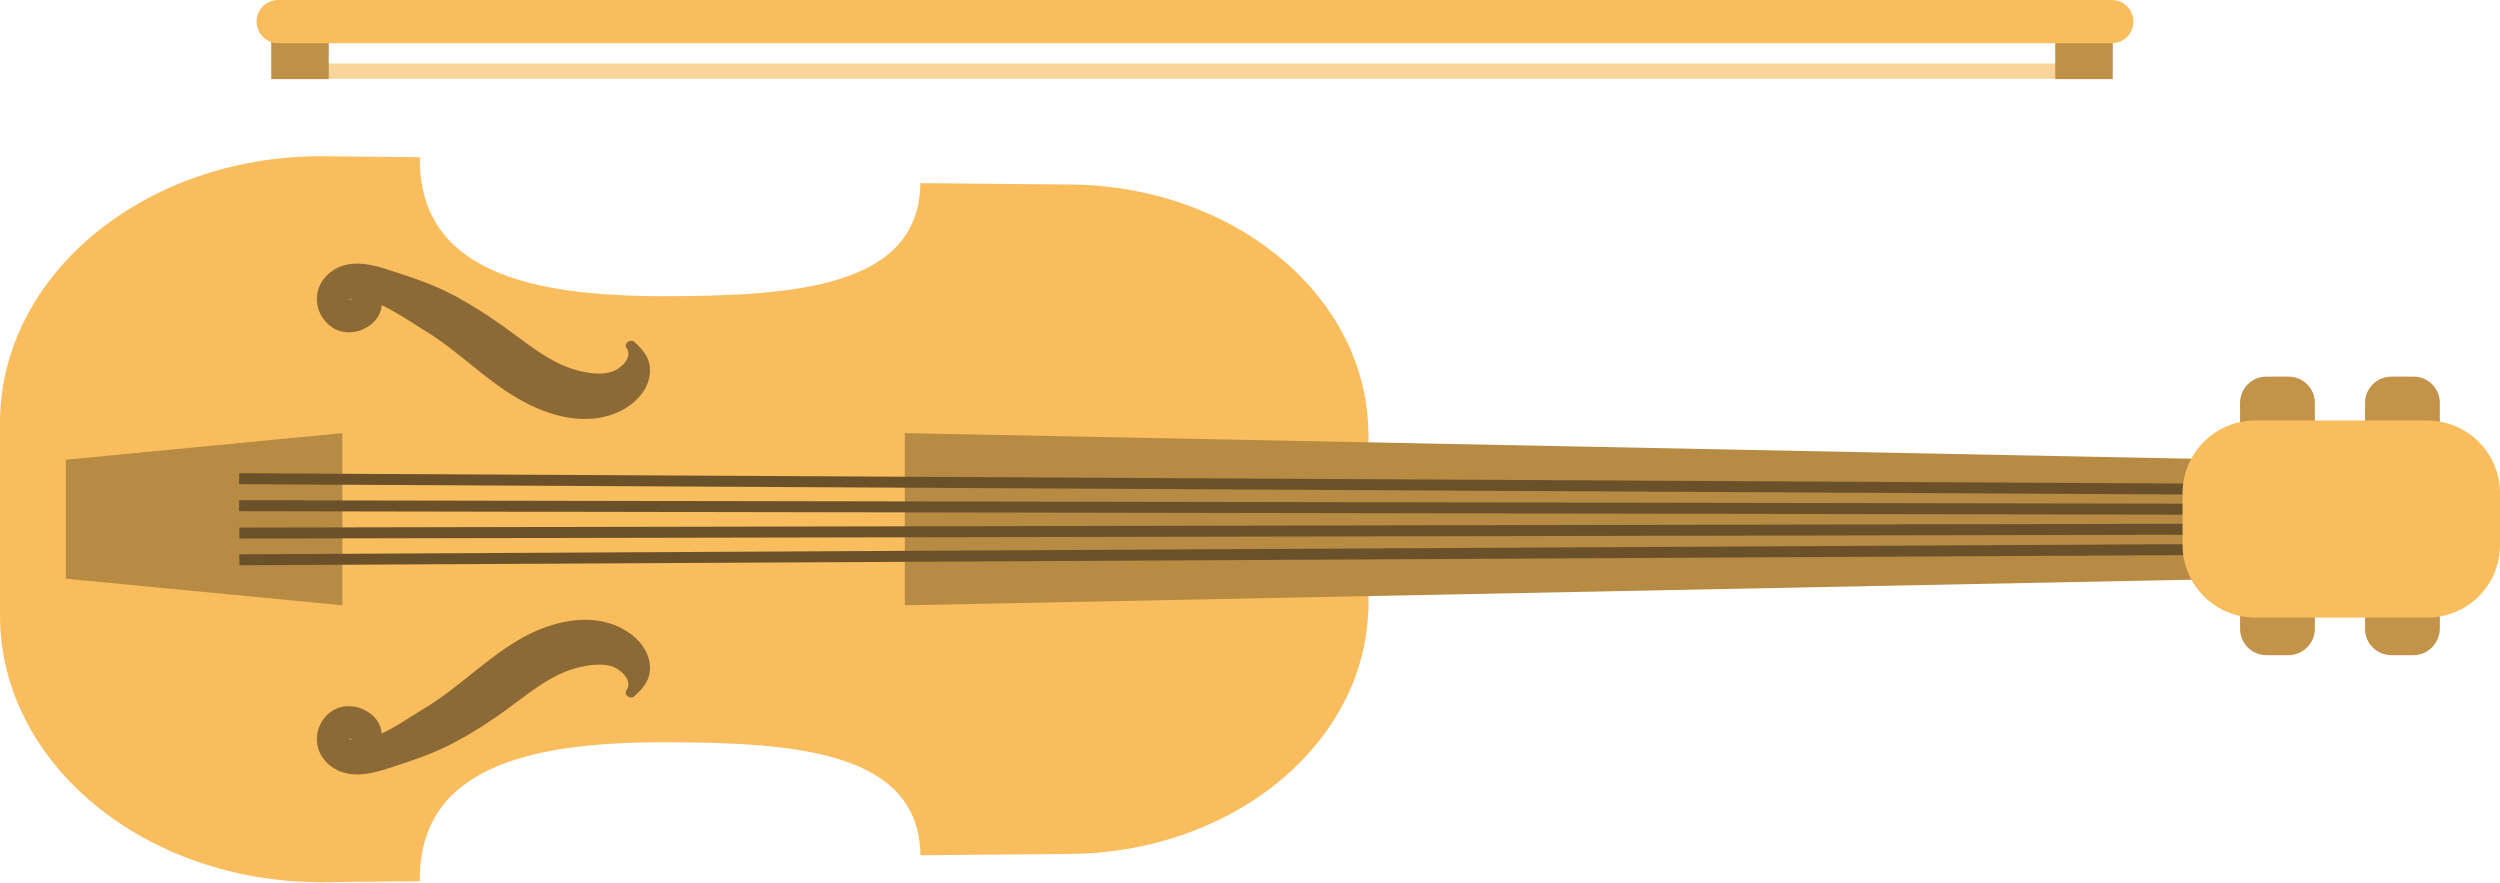
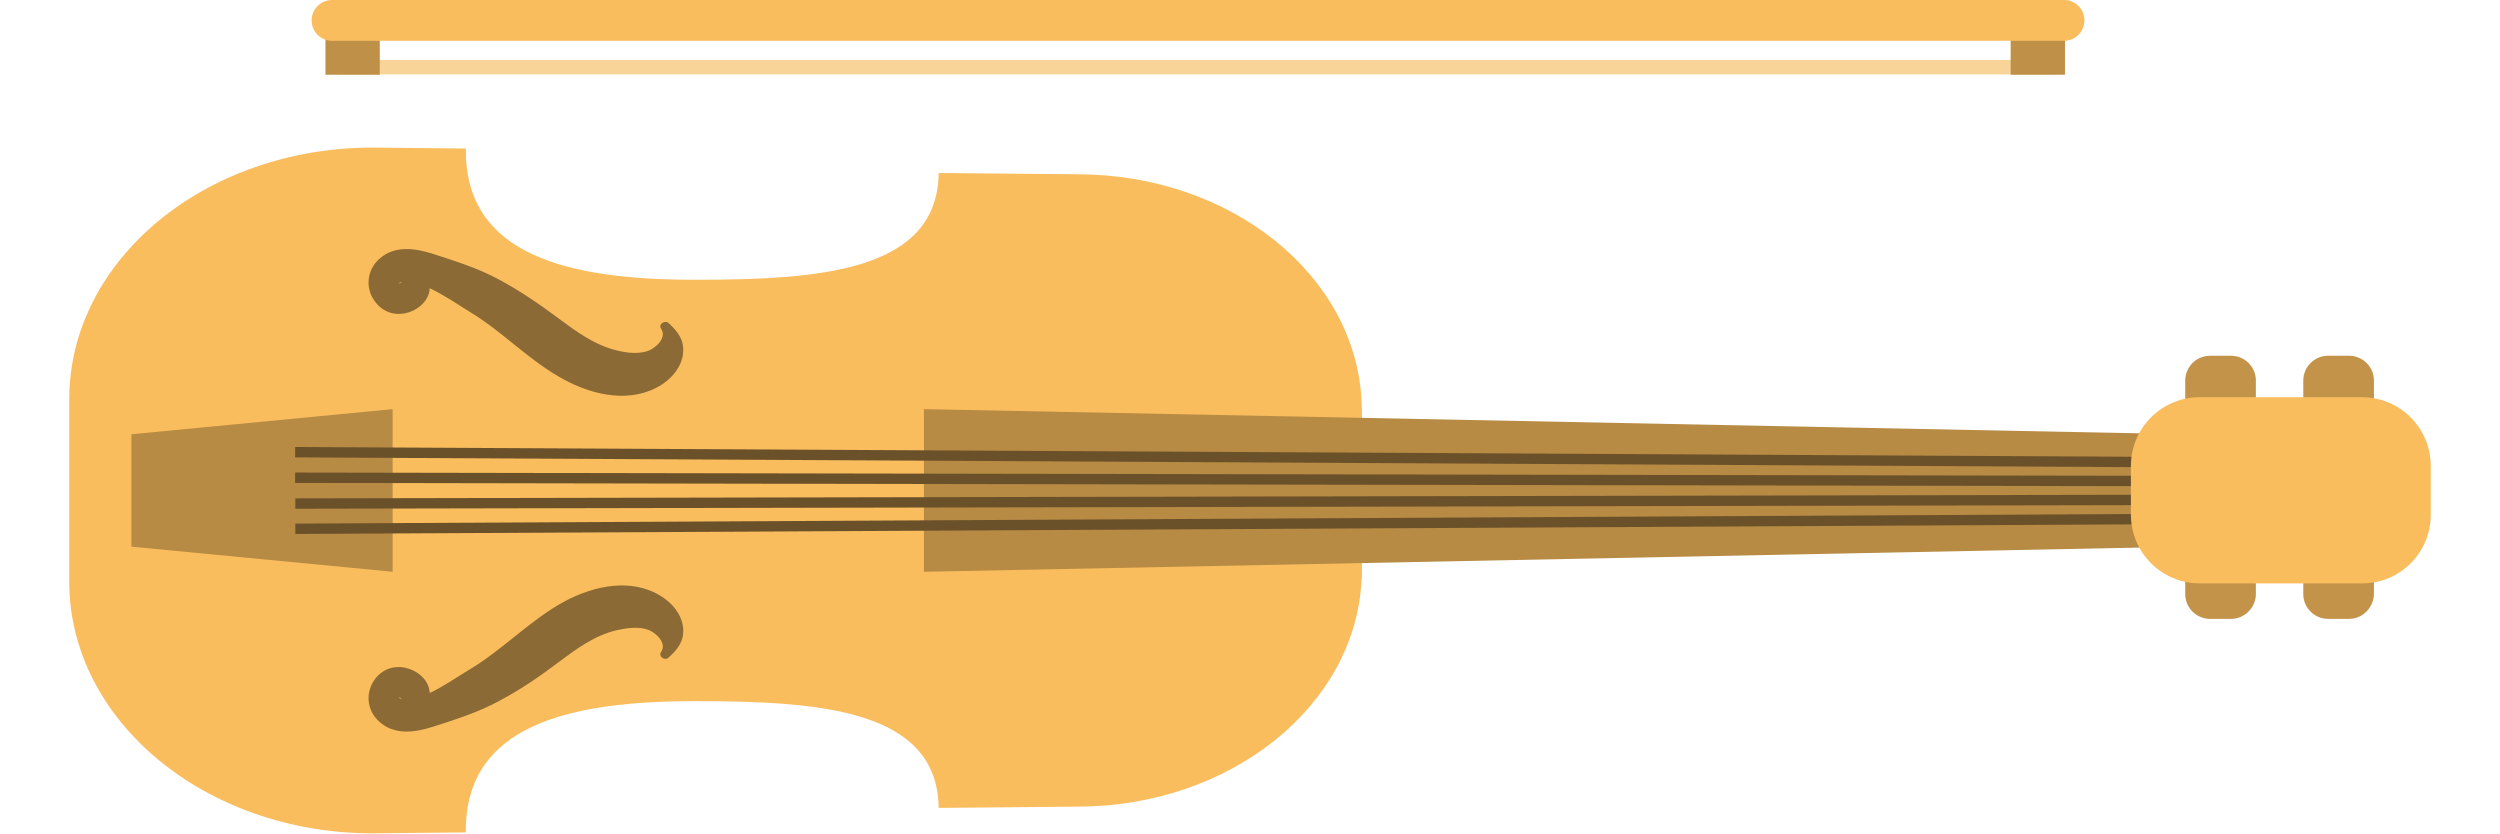
- <svg xmlns="http://www.w3.org/2000/svg" width="305.836mm" height="107.923mm" viewBox="0 0 305.836 107.923" version="1.1" id="svg8782">
+ <svg xmlns="http://www.w3.org/2000/svg" width="300px" height="100px" viewBox="0 0 305.836 107.923" version="1.1" id="objet">
  <defs id="defs8776" />
  <g id="layer1" transform="translate(268.9075,49.37576)">
    <g transform="matrix(0.4066431,0,0,0.4066431,-287.1658,-77.75944)" id="g9217">
      <g id="g9165">
        <path id="path9161" d="m 733.4,205.6 h -6.7 c -4.3,0 -7.9,-3.5 -7.9,-7.9 V 191 c 0,-4.3 3.5,-7.9 7.9,-7.9 h 6.7 c 4.3,0 7.9,3.5 7.9,7.9 v 6.7 c 0,4.4 -3.6,7.9 -7.9,7.9 z" style="fill:#c29349" />
        <path id="path9163" d="m 771,205.6 h -6.7 c -4.3,0 -7.9,-3.5 -7.9,-7.9 V 191 c 0,-4.3 3.5,-7.9 7.9,-7.9 h 6.7 c 4.3,0 7.9,3.5 7.9,7.9 v 6.7 c -0.1,4.4 -3.6,7.9 -7.9,7.9 z" style="fill:#c29349" />
      </g>
      <g id="g9171">
        <path id="path9167" d="m 733.4,266.9 h -6.7 c -4.3,0 -7.9,-3.5 -7.9,-7.9 v -6.7 c 0,-4.3 3.5,-7.9 7.9,-7.9 h 6.7 c 4.3,0 7.9,3.5 7.9,7.9 v 6.7 c 0,4.3 -3.6,7.9 -7.9,7.9 z" style="fill:#c29349" />
        <path id="path9169" d="m 771,266.9 h -6.7 c -4.3,0 -7.9,-3.5 -7.9,-7.9 v -6.7 c 0,-4.3 3.5,-7.9 7.9,-7.9 h 6.7 c 4.3,0 7.9,3.5 7.9,7.9 v 6.7 c -0.1,4.3 -3.6,7.9 -7.9,7.9 z" style="fill:#c29349" />
      </g>
      <path id="path9173" d="m 456.5,197.9 c -1.7,-40.4 -41.6,-72.6 -90.6,-72.6 l -44.1,-0.4 c -0.4,31.2 -37.4,34 -77.5,34 -40.4,0 -73.1,-7.7 -73.1,-41.2 0,-0.2 0,-0.4 0,-0.6 l -29.7,-0.3 c -53.4,0 -96.6,35.9 -96.6,80.2 v 1 56 1 c 0,44.3 43.3,80.2 96.6,80.2 l 29.7,-0.3 c 0,-0.2 0,-0.4 0,-0.6 0,-33.5 32.7,-41.2 73.1,-41.2 40.1,0 77.1,2.8 77.5,34 l 44.1,-0.4 c 49,0 88.9,-32.3 90.6,-72.6 h 0.1 v -2.7 -50.9 z" style="fill:#f9bd5e" />
      <path id="path9175" d="m 718.8,243.9 -401.7,8 v -51.8 l 401.7,8 z" style="fill:#b88b45" />
      <path id="path9177" d="m 64.7,243.9 83.2,8 v -51.8 l -83.2,8 z" style="fill:#b88b45" />
      <g id="g9183">
        <path id="path9179" d="m 159.7,161.6 c 4.5,2.1 8.7,5 12.9,7.6 10.6,6.4 19.1,15.8 30.1,21.6 9.3,5 21.3,7.6 30.9,1.5 3.5,-2.3 6.4,-5.8 6.8,-10.1 0.4,-4.2 -1.7,-6.8 -4.6,-9.5 -1.2,-1.1 -3.4,0.4 -2.4,1.8 2,2.9 -1.9,6.3 -4.3,7.1 -3,1 -6.7,0.6 -9.8,-0.2 -7.1,-1.7 -12.9,-6 -18.7,-10.3 -6,-4.5 -12.2,-8.7 -18.7,-12.2 -6.8,-3.7 -13.9,-5.9 -21.3,-8.3 -5.7,-1.8 -12.2,-2.7 -17,1.7 -4,3.6 -4.5,9.5 -1.2,13.7 5.8,7.6 17.1,2.5 17.3,-4.4 z m -8.9,-2.1 c -0.3,0.4 -0.6,0.7 -0.9,0.5 0,0 0.5,-0.3 0.9,-0.5 z" style="fill:#8c6a35" />
        <path id="path9181" d="m 233.6,259.8 c -9.5,-6.1 -21.5,-3.5 -30.9,1.5 -10.9,5.9 -19.5,15.2 -30.1,21.6 -4.2,2.5 -8.4,5.5 -12.9,7.6 -0.2,-7 -11.5,-12 -17.3,-4.6 -3.3,4.3 -2.8,10.1 1.2,13.7 4.8,4.4 11.3,3.5 17,1.7 7.4,-2.4 14.5,-4.6 21.3,-8.3 6.6,-3.5 12.8,-7.7 18.7,-12.2 5.8,-4.3 11.5,-8.6 18.7,-10.3 3.1,-0.7 6.8,-1.2 9.8,-0.2 2.4,0.8 6.3,4.2 4.3,7.1 -1,1.5 1.2,3 2.4,1.8 3,-2.7 5,-5.3 4.6,-9.5 -0.4,-4.1 -3.3,-7.7 -6.8,-9.9 z M 149.9,292 c 0.2,-0.2 0.5,0 0.9,0.5 -0.4,-0.2 -0.9,-0.4 -0.9,-0.5 z" style="fill:#8c6a35" />
      </g>
      <g id="g9201">
        <g id="g9187">
          <path id="path9185" transform="matrix(0.0053169,-1,1,0.0053169,215.2406,647.398)" d="m 431.4,-100.7 h 3.3 v 632.3 h -3.3 z" style="fill:#6b5129" />
        </g>
        <g id="g9191">
          <path id="path9189" transform="matrix(0.00177232,-1,1,0.00177232,209.7661,655.1617)" d="m 431.4,-93.7 h 3.3 V 538.6 h -3.3 z" style="fill:#6b5129" />
        </g>
        <g id="g9195">
          <path id="path9193" transform="matrix(1,-0.00196862,0.00196862,1,-0.451,0.8529)" d="m 116.9,227.9 h 632.3 v 3.3 H 116.9 Z" style="fill:#6b5129" />
        </g>
        <g id="g9199">
          <path id="path9197" transform="matrix(1,-0.00522909,0.00522909,1,-1.2309,2.2677)" d="m 116.9,234.9 h 632.3 v 3.3 H 116.9 Z" style="fill:#6b5129" />
        </g>
      </g>
      <path id="path9203" d="m 775.1,255.6 h -51.7 c -12.1,0 -21.9,-9.8 -21.9,-21.9 v -15.5 c 0,-12.1 9.8,-21.9 21.9,-21.9 h 51.7 c 12.1,0 21.9,9.8 21.9,21.9 v 15.5 c 0,12.2 -9.8,21.9 -21.9,21.9 z" style="fill:#f9bd5e" />
      <g id="g9215">
        <path id="path9205" d="m 131.3,88.9 h 546.3 v 4.6 H 131.3 Z" style="fill:#f9d498" />
        <g id="g9211">
          <path id="path9207" d="m 126.5,76.3 h 17.3 v 17.3 h -17.3 z" style="fill:#bf9148" />
          <path id="path9209" d="m 663.2,76.3 h 17.3 v 17.3 h -17.3 z" style="fill:#bf9148" />
        </g>
        <path id="path9213" d="M 680.2,82.8 H 128.6 c -3.6,0 -6.5,-2.9 -6.5,-6.5 v 0 c 0,-3.6 2.9,-6.5 6.5,-6.5 h 551.6 c 3.6,0 6.5,2.9 6.5,6.5 v 0 c 0,3.6 -2.9,6.5 -6.5,6.5 z" style="fill:#f9bd5e" />
      </g>
    </g>
  </g>
</svg>
